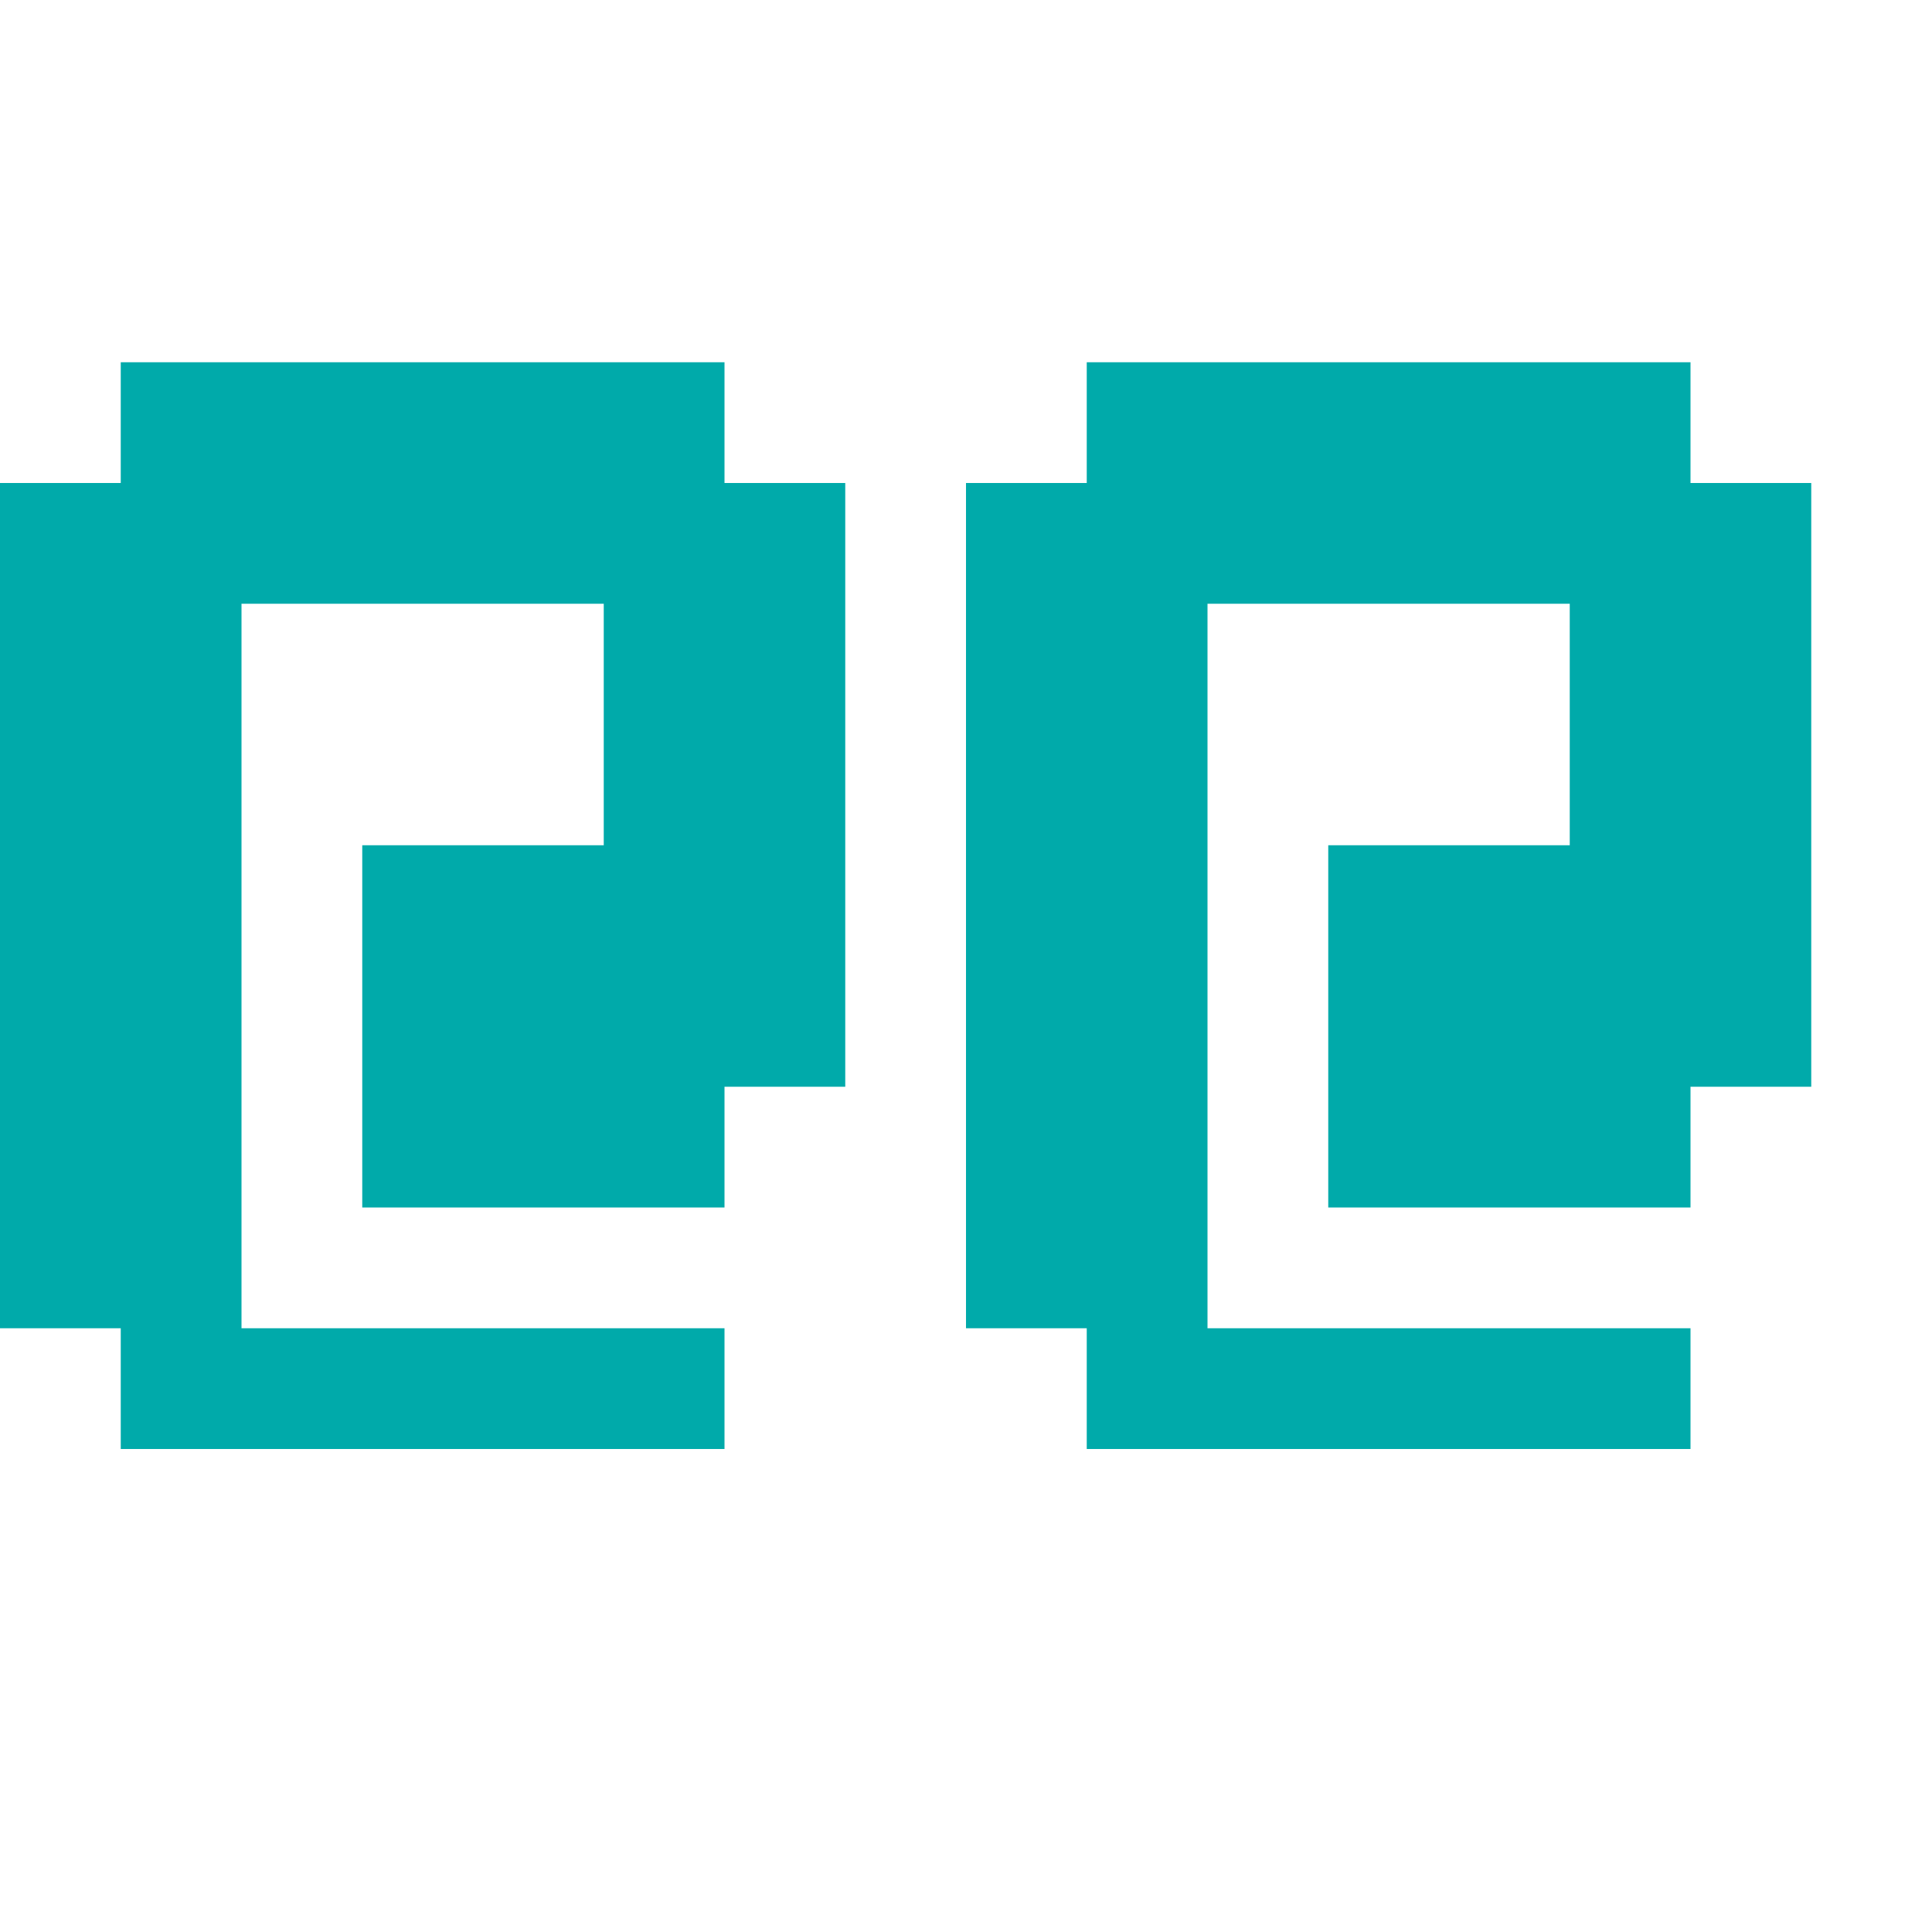
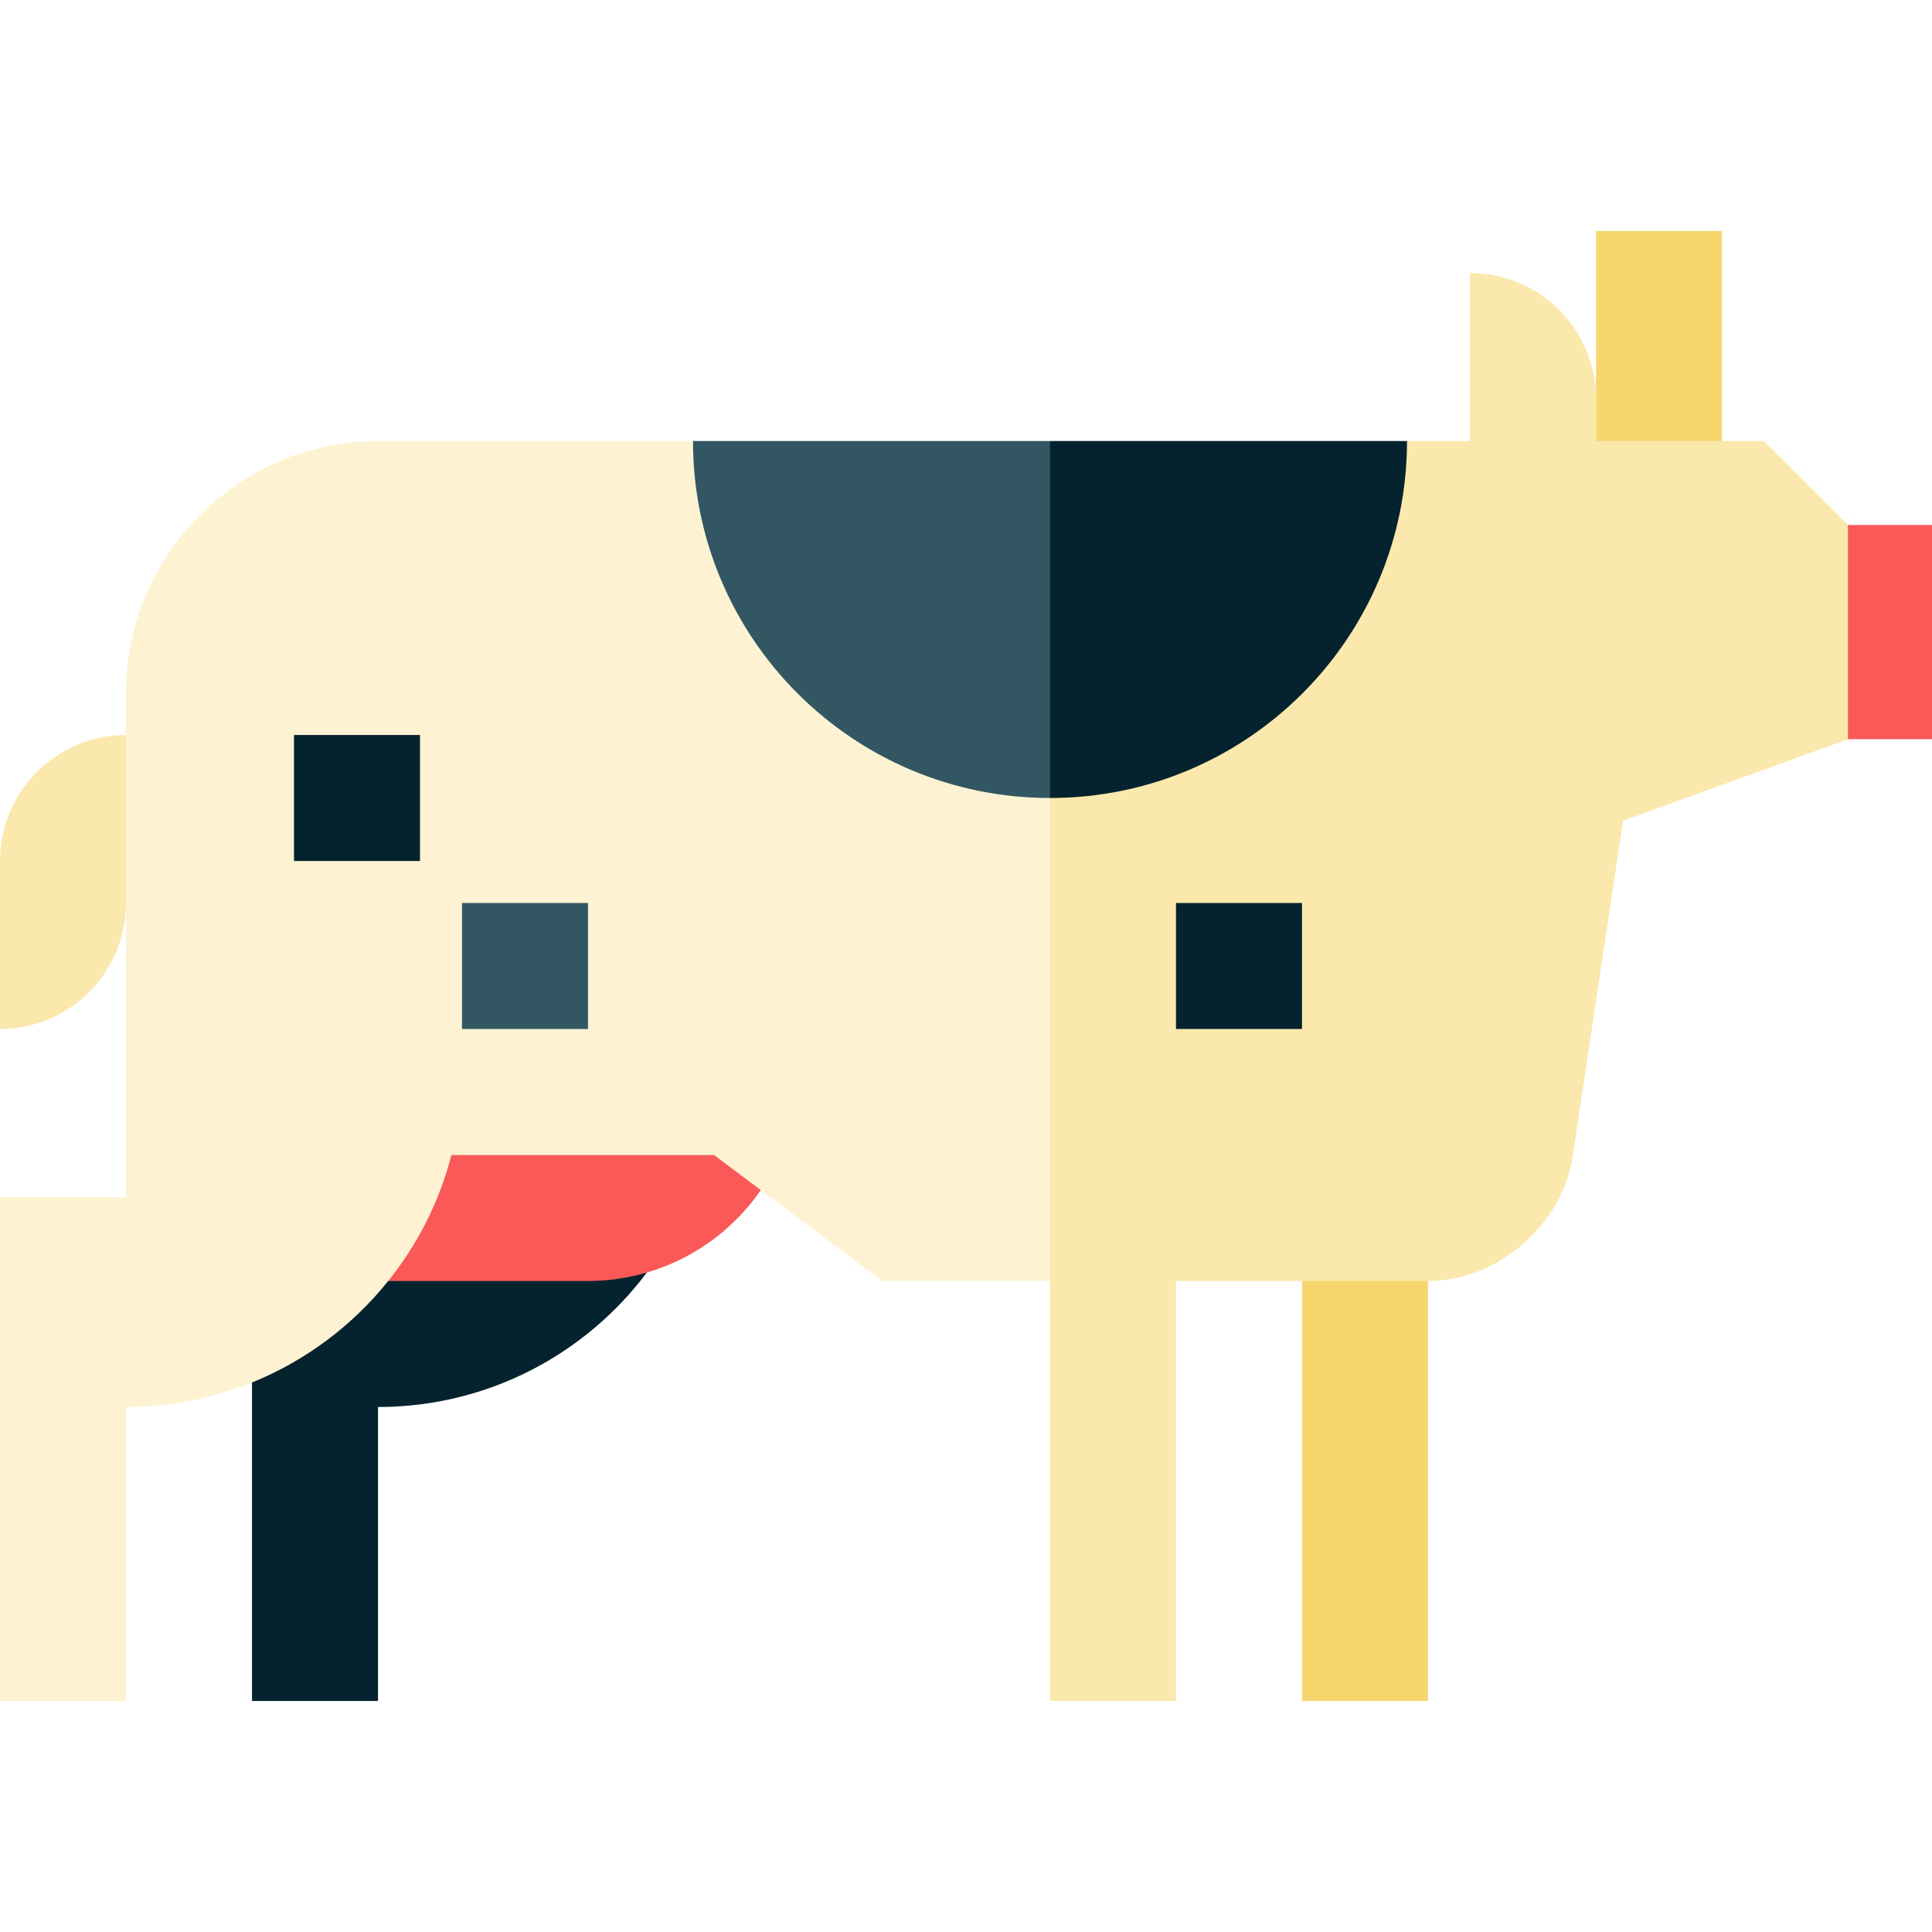
- <svg xmlns="http://www.w3.org/2000/svg" width="32" height="32" version="1.1" id="Layer_1" x="0px" y="0px" viewBox="0 0 32 32" style="enable-background:new 0 0 32 32;" xml:space="preserve">
-   <style type="text/css">
- 	.st0{fill:#00aaaa;}
- </style>
-   <polygon id="XMLID_27_" class="st0" points="0,8 2,8 2,6 12,6 12,8 14,8 14,18 12,18 12,20 6,20 6,14 10,14 10,10 4,10 4,22 12,22   12,24 2,24 2,22 0,22 " />
-   <polygon id="XMLID_44_" class="st0" points="16,8 18,8 18,6 28,6 28,8 30,8 30,18 28,18 28,20 22,20 22,14 26,14 26,10 20,10 20,22   28,22 28,24 18,24 18,22 16,22 " />
+ <svg xmlns="http://www.w3.org/2000/svg" width="32" height="32" version="1.1" id="Layer_1" x="0px" y="0px" viewBox="0 0 512 512" style="enable-background:new 0 0 512 512;" xml:space="preserve">
+   <polygon style="fill:#F6D76F;" points="345.043,450.783 378.435,450.783 378.435,339.478 361.739,316.104 345.043,339.478 " />
+   <path style="fill:#05232E;" d="M66.783,262.576v188.207h33.391V372.87c29.136,0,55.001-13.997,71.246-35.631  C166.827,334.235,83.075,275.564,66.783,262.576z" />
+   <path style="fill:#FB5858;" d="M101.99,288.447c0,15.78,0.887,35.486,0.887,51.031h52.949c5.413,0,10.643-0.791,15.594-2.239  c12.402-3.627,23.021-11.457,30.205-21.846l0.136-27.288L101.99,288.447z" />
+   <polygon style="fill:#F6D76F;" points="456.349,116.87 456.349,61.217 422.958,61.217 422.958,116.87 440.027,134.933 " />
+   <path style="fill:#FAE8AC;" d="M33.392,194.783C14.949,194.784,0,209.734,0,228.175v44.524c18.419,0,33.353-14.913,33.391-33.323  c0-0.023,0.001-0.047,0.001-0.07l14.749-22.861L33.392,194.783z" />
+   <path style="fill:#FDF3D3;" d="M183.652,116.87H99.194c-36.286,0.561-65.803,30.384-65.803,66.783v11.13  c0.001,0,0.001,44.524,0.001,44.524c0,0.023-0.001,0.047-0.001,0.07v77.841H0v133.565h33.391V372.87  c11.812,0,23.077-2.321,33.391-6.497c14.235-5.764,26.633-15.095,36.095-26.894c7.765-9.682,13.565-21.009,16.751-33.391h69.589  l12.407,9.305l32.115,24.086h44.522l44.585-172.585C281.033,152.4,242.517,139.859,183.652,116.87z" />
+   <rect x="77.913" y="194.783" style="fill:#05232E;" width="33.391" height="33.391" />
+   <rect x="122.435" y="239.304" style="fill:#325763;" width="33.391" height="33.391" />
+   <path style="fill:#FAE8AC;" d="M467.479,116.87h-44.522v-11.128c0-18.443-14.95-33.394-33.392-33.394v44.522H372.87  c-35.405,15.824-59.142,25.229-94.609,38.666v295.247h33.391V339.478h66.783c18.365,0,35.621-14.86,38.344-33.022l13.342-88.95  l59.618-21.611l13.885-29.164l-13.885-27.601L467.479,116.87z" />
+   <g>
+     <rect x="311.652" y="239.304" style="fill:#05232E;" width="33.391" height="33.391" />
+     <path style="fill:#05232E;" d="M372.87,116.87h-94.609l-33.505,40.457l33.505,54.152C330.508,211.478,372.87,169.117,372.87,116.87   z" />
+   </g>
+   <path style="fill:#325763;" d="M278.261,211.478V116.87h-94.609C183.652,169.117,226.013,211.478,278.261,211.478z" />
+   <rect x="489.739" y="139.13" style="fill:#FB5858;" width="22.261" height="56.765" />
+   <g>
+ </g>
+   <g>
+ </g>
+   <g>
+ </g>
+   <g>
+ </g>
+   <g>
+ </g>
+   <g>
+ </g>
+   <g>
+ </g>
+   <g>
+ </g>
+   <g>
+ </g>
+   <g>
+ </g>
+   <g>
+ </g>
+   <g>
+ </g>
+   <g>
+ </g>
+   <g>
+ </g>
+   <g>
+ </g>
</svg>
